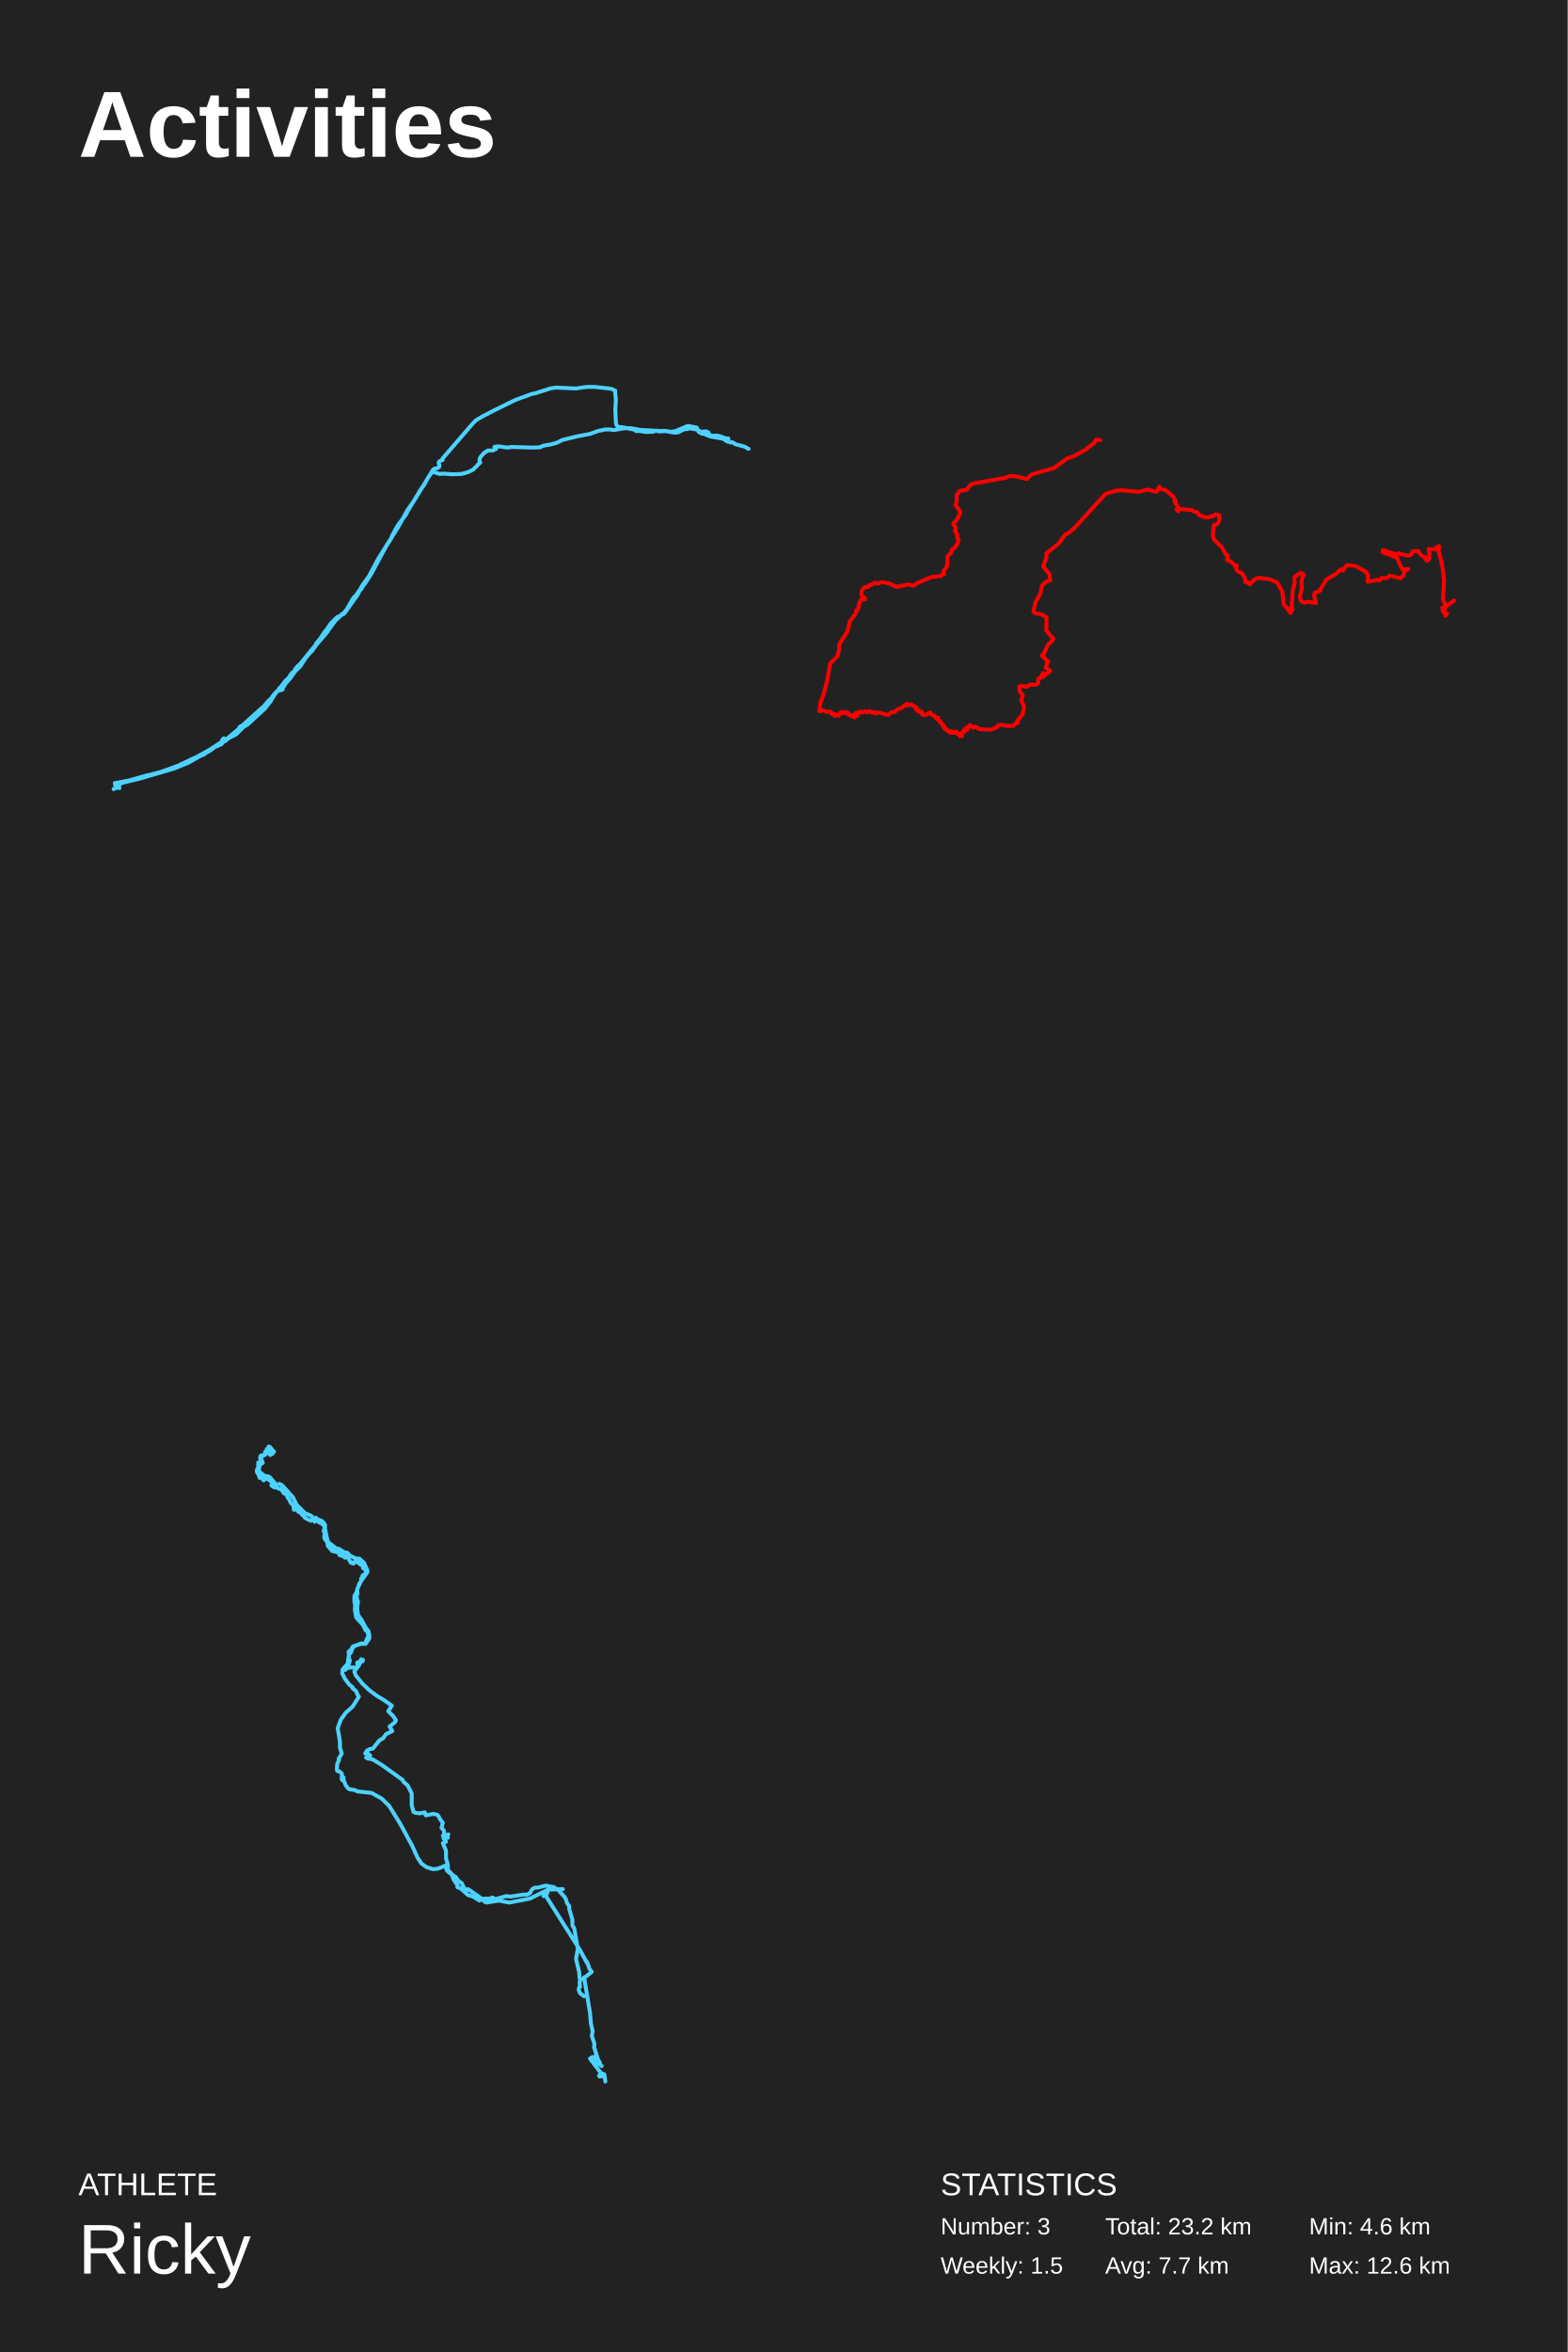
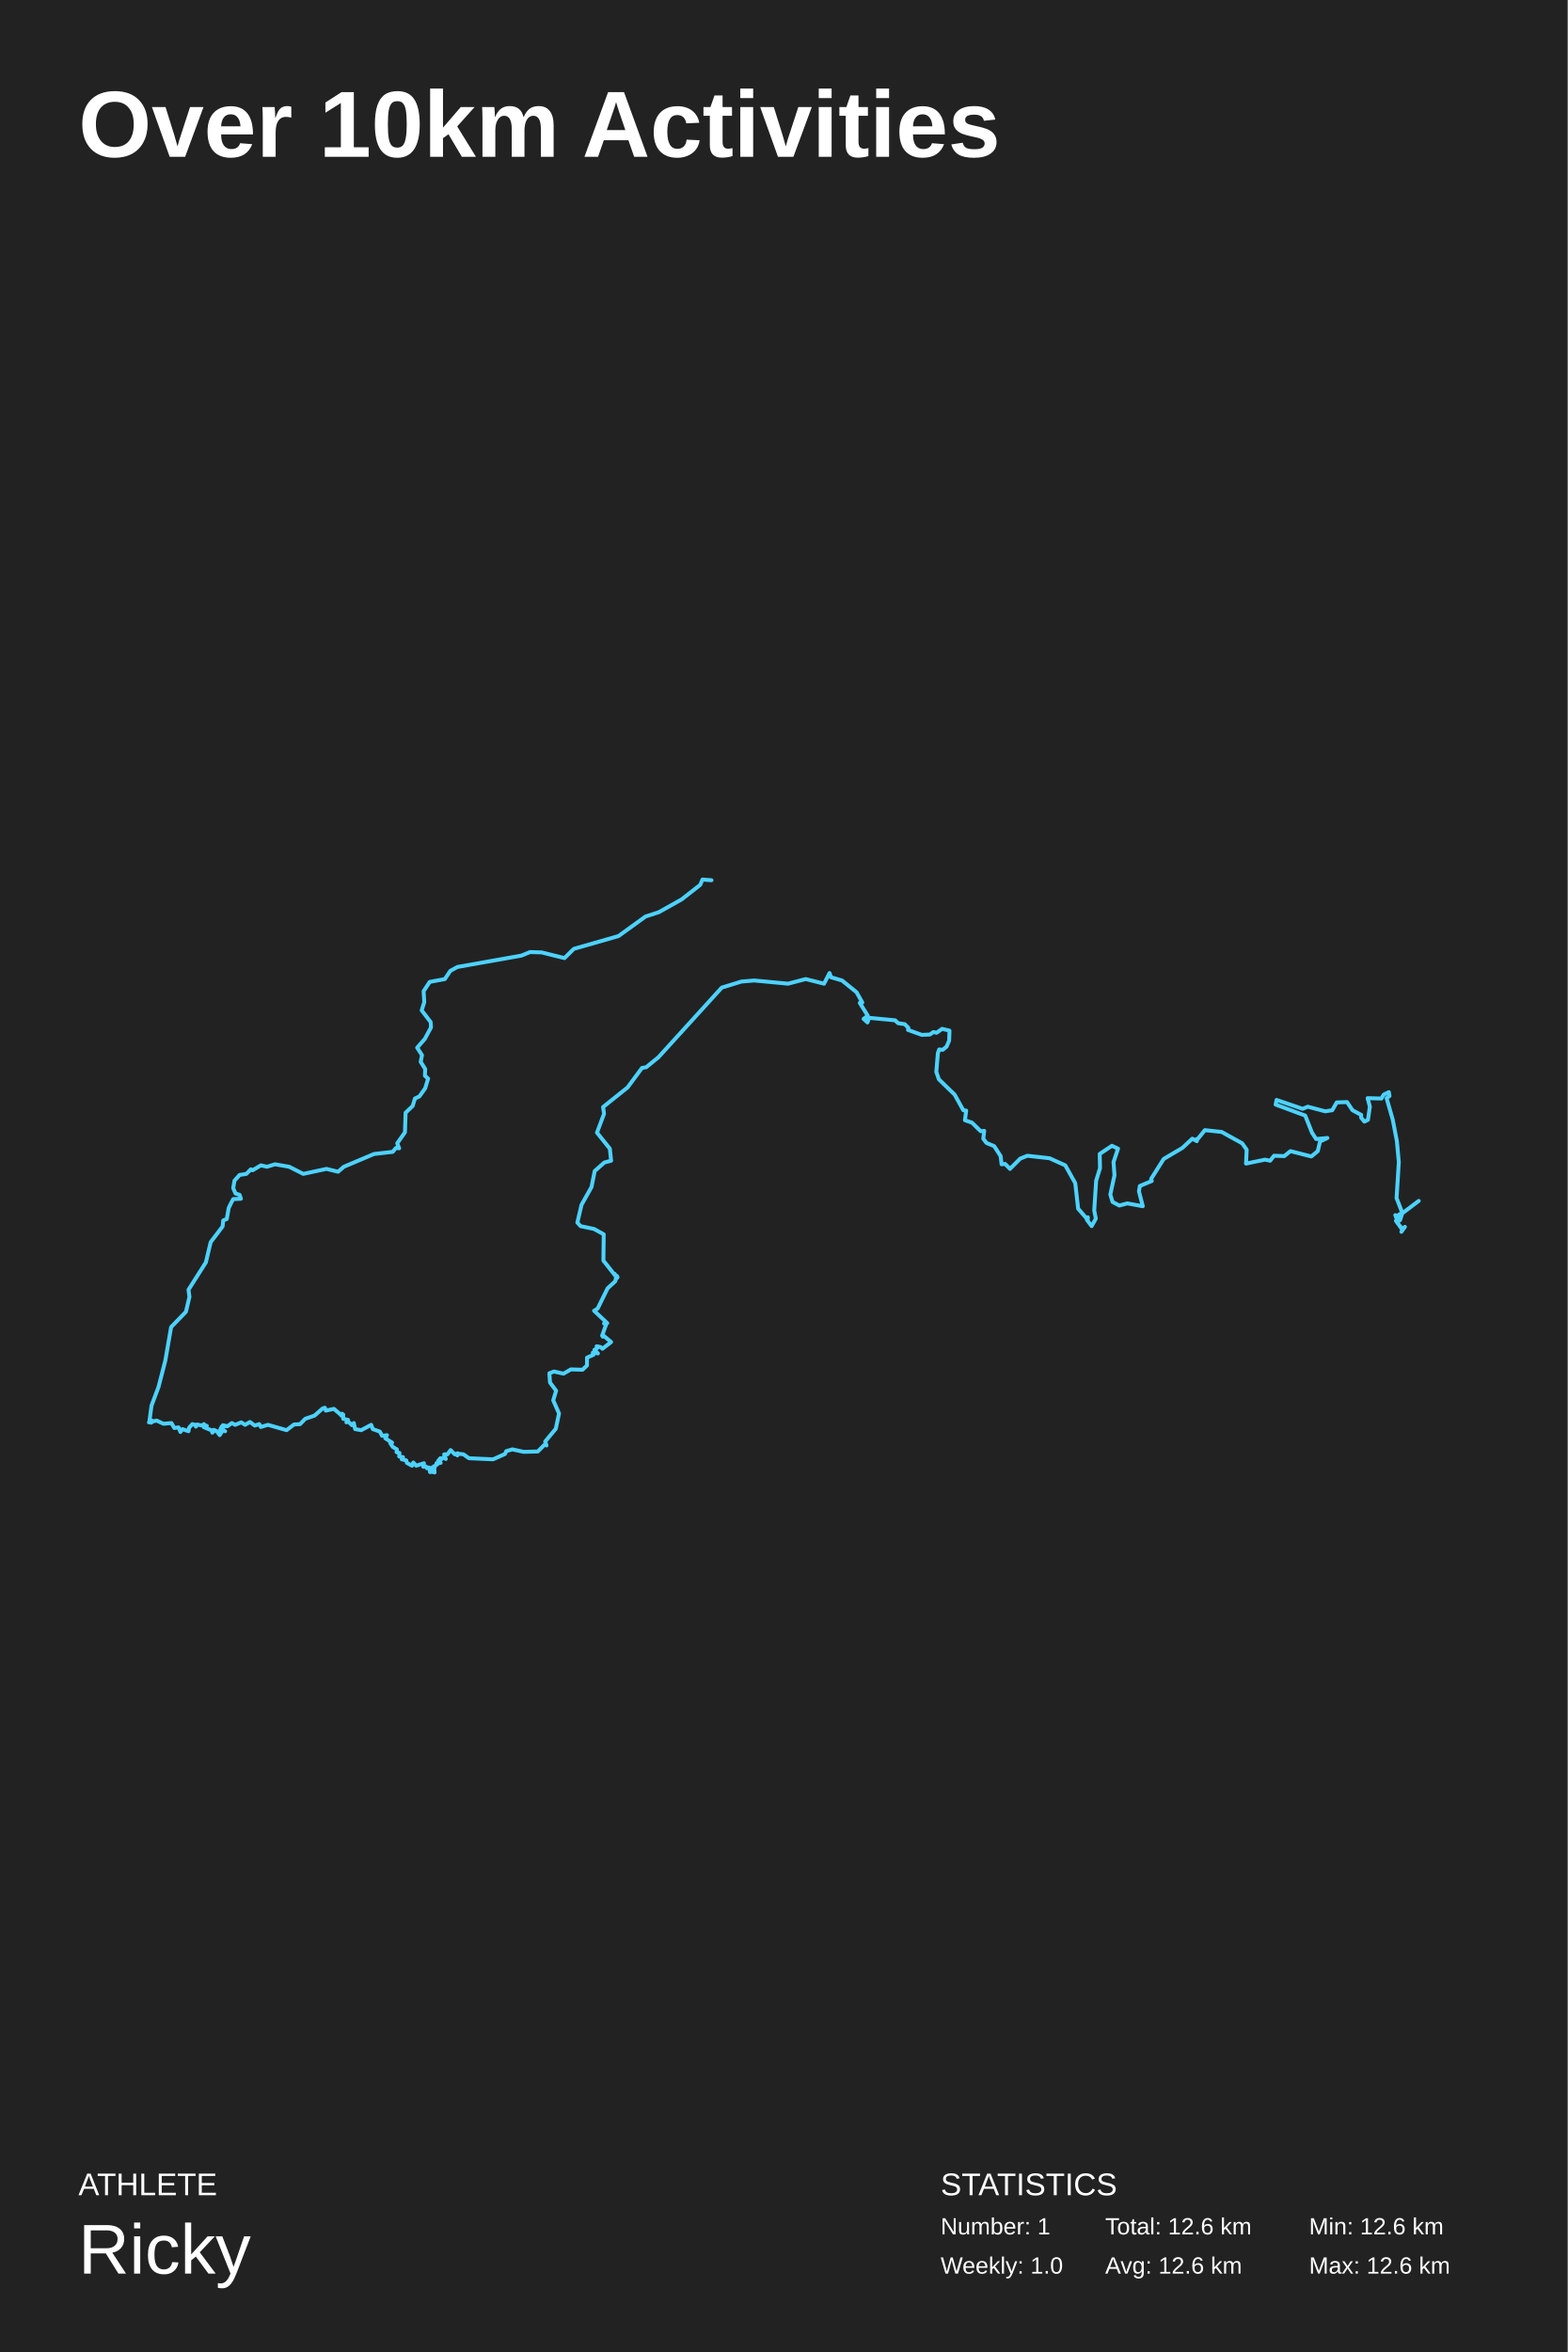
<svg xmlns="http://www.w3.org/2000/svg" baseProfile="full" height="300mm" version="1.1" viewBox="0,0,200,300" width="200mm">
  <defs />
  <rect fill="#222222" height="300" width="200" x="0" y="0" />
-   <text fill="#FFFFFF" style="font-size:12px; font-family:Arial; font-weight:bold;" x="10" y="20">Activities</text>
+   <text fill="#FFFFFF" style="font-size:12px; font-family:Arial; font-weight:bold;" x="10" y="20">Over 10km Activities</text>
  <text fill="#FFFFFF" style="font-size:4px; font-family:Arial" x="10" y="280">ATHLETE</text>
  <text fill="#FFFFFF" style="font-size:9px; font-family:Arial" x="10" y="290">Ricky</text>
  <text fill="#FFFFFF" style="font-size:4px; font-family:Arial" x="120" y="280">STATISTICS</text>
-   <text fill="#FFFFFF" style="font-size:3px; font-family:Arial" x="120" y="285">Number: 3</text>
-   <text fill="#FFFFFF" style="font-size:3px; font-family:Arial" x="120" y="290">Weekly: 1.5</text>
-   <text fill="#FFFFFF" style="font-size:3px; font-family:Arial" x="141" y="285">Total: 23.2 km</text>
-   <text fill="#FFFFFF" style="font-size:3px; font-family:Arial" x="141" y="290">Avg: 7.7 km</text>
-   <text fill="#FFFFFF" style="font-size:3px; font-family:Arial" x="167" y="285">Min: 4.6 km</text>
+   <text fill="#FFFFFF" style="font-size:3px; font-family:Arial" x="120" y="285">Number: 1</text>
+   <text fill="#FFFFFF" style="font-size:3px; font-family:Arial" x="120" y="290">Weekly: 1.0</text>
+   <text fill="#FFFFFF" style="font-size:3px; font-family:Arial" x="141" y="285">Total: 12.6 km</text>
+   <text fill="#FFFFFF" style="font-size:3px; font-family:Arial" x="141" y="290">Avg: 12.6 km</text>
+   <text fill="#FFFFFF" style="font-size:3px; font-family:Arial" x="167" y="285">Min: 12.6 km</text>
  <text fill="#FFFFFF" style="font-size:3px; font-family:Arial" x="167" y="290">Max: 12.6 km</text>
-   <polyline fill="none" points="95.5,57.253 94.986,56.97 93.774,56.645 93.517,56.443 93.334,56.402 93.187,56.443 93.04,56.362 92.783,56.321 92.306,55.997 92.012,55.916 90.617,55.673 89.809,55.349 89.515,55.308 89.111,55.065 89.184,54.984 88.927,54.741 88.817,54.781 88.12,54.66 88.12,54.579 88.01,54.498 87.936,54.619 87.679,54.741 87.312,54.741 86.504,55.146 86.137,55.187 85.77,55.146 85.109,54.984 84.044,55.025 83.677,54.944 83.31,55.065 82.428,55.106 81.657,54.984 81.143,54.984 81.437,54.781 80.482,54.619 79.711,54.619 78.279,54.862 77.912,54.781 77.214,54.781 76.26,54.984 75.268,55.349 73.543,55.673 71.597,56.159 71.45,56.281 71.009,56.483 70.275,56.686 69.32,56.848 68.879,57.051 68.035,57.091 65.244,57.01 64.73,57.091 63.592,56.929 63.078,57.01 63.298,57.253 62.894,57.456 62.233,57.456 61.756,57.78 61.352,58.226 61.205,58.469 61.169,58.833 61.279,58.996 60.948,59.279 60.728,59.563 60.544,59.684 60.398,59.887 59.737,60.211 58.892,60.454 57.717,60.495 56.542,60.414 56.102,60.454 55.33,60.211 55.147,60.211 54.67,60.819 54.045,61.953 53.715,62.359 51.989,65.236 51.842,65.56 50.741,67.018 50.006,68.356 50.006,68.518 49.235,69.733 47.399,73.137 46.628,74.352 46.224,74.879 46.114,75.122 45.894,75.325 45.637,75.852 44.021,78.121 43.838,78.323 43.324,78.566 43.214,78.769 42.846,79.093 41.855,80.43 41.745,80.633 40.386,82.213 39.725,83.145 39.615,83.185 38.917,84.036 38.33,84.968 37.632,85.657 37.008,86.548 36.457,87.156 36.017,87.845 36.053,87.966 35.466,88.129 35.319,88.21 34.842,88.898 34.548,89.425 33.777,90.398 31.574,92.423 31.097,92.707 30.105,93.679 29.15,94.166 28.783,94.49 28.49,94.611 28.233,94.935 27.388,95.3 26.801,95.746 26.286,96.029 25.956,96.272 25.442,96.475 24.047,97.285 22.137,98.055 17.841,99.311 15.822,99.797 15.381,99.919 15.161,100.284 15.161,100.446 15.234,100.527 15.051,100.365 14.83,100.527 14.757,99.96 14.794,100.486 14.5,100.648 14.757,100.486 14.647,99.878 14.977,99.838 16.446,99.554 18.723,98.906 19.163,98.825 20.632,98.42 22.651,97.691 25.148,96.516 26.69,95.665 28.122,94.733 28.563,94.409 28.6,94.287 28.563,94.166 28.343,94.368 28.343,94.53 28.379,94.571 28.6,94.53 30.289,93.112 30.546,92.869 30.583,92.707 30.913,92.545 33.704,90.033 34.291,89.344 34.548,89.141 34.952,88.574 35.576,87.926 35.613,87.804 35.796,87.642 36.457,86.791 36.751,86.548 37.228,85.86 37.596,85.535 37.669,85.333 37.926,85.009 38.293,84.685 40.276,82.253 40.313,82.091 40.827,81.484 41.451,80.552 41.671,80.309 42.222,79.498 43.03,78.688 43.397,78.607 43.617,78.323 43.801,78.242 44.242,77.715 45.086,76.257 45.417,75.933 46.078,74.96 46.188,74.717 47.069,73.501 48.244,71.273 50.851,67.14 51.952,65.114 52.907,63.736 55.257,59.887 55.477,59.765 55.771,59.725 56.028,59.563 56.065,59.36 55.955,59.036 55.991,58.915 56.138,58.793 56.469,58.671 56.469,58.469 56.579,58.347 60.324,54.012 60.728,53.606 61.536,53.12 63.188,52.269 65.758,51.013 67.851,50.243 68.292,50.162 70.201,49.554 70.899,49.433 73.469,49.554 74.828,49.352 75.856,49.352 77.728,49.554 78.132,49.635 78.5,49.838 78.463,49.919 78.573,51.013 78.5,52.229 78.573,53.89 78.646,54.214 78.83,54.457 79.454,54.498 80.776,54.781 84.411,54.984 84.742,54.944 85.292,55.065 85.733,55.065 86.174,54.984 87.716,54.336 87.826,54.336 88.891,54.538 88.891,54.7 89.331,55.065 90.139,55.025 90.396,55.187 90.359,55.349 90.47,55.47 91.057,55.592 91.424,55.551 91.828,55.632 92.599,55.916 92.673,56.038 92.82,56.078 92.893,55.916 92.93,56.038" stroke="#4dd2ff" stroke-linecap="round" stroke-linejoin="round" stroke-width="0.5" />
-   <polyline fill="none" points="140.384,56.138 139.809,56.093 139.666,56.433 138.476,57.362 137.019,58.179 136.178,58.451 134.454,59.698 131.603,60.514 131.008,61.103 129.551,60.74 128.812,60.718 128.258,60.945 124.176,61.67 123.724,61.919 123.375,62.441 122.411,62.622 122.021,63.212 122.062,63.915 121.898,64.436 122.473,65.184 122.493,65.524 122.103,66.25 121.611,66.816 121.919,67.293 121.837,67.723 122.124,68.177 122.103,68.607 122.309,68.789 122.124,69.401 121.755,69.922 121.467,70.058 121.324,70.535 120.872,70.965 120.831,72.212 120.339,72.915 120.462,73.232 120.257,73.21 120.052,73.459 118.862,73.595 116.933,74.411 116.564,74.729 115.825,74.547 114.348,74.865 113.445,74.411 112.543,74.253 112.03,74.411 111.64,74.321 111.106,74.638 111.004,74.57 110.717,74.865 110.286,74.933 109.957,75.295 109.875,75.771 110.019,76.112 110.286,76.202 110.368,76.452 109.875,76.474 109.752,76.701 109.588,77.041 109.465,77.744 109.239,77.834 109.198,78.22 108.439,79.217 108.131,80.51 107.024,82.255 107.085,82.709 106.859,83.661 105.916,84.635 105.546,86.766 105.116,88.444 104.664,89.645 104.541,90.575 104.685,90.598 104.705,90.688 104.582,90.575 104.644,90.734 104.582,90.62 104.5,90.711 104.992,90.598 105.423,90.802 105.936,90.756 106.121,91.074 106.388,91.028 106.511,91.323 106.634,91.142 107.024,91.278 107.065,91.051 107.27,90.824 107.536,90.892 107.495,90.983 107.557,90.847 107.885,90.915 108.008,90.824 108.008,91.028 108.193,90.938 108.008,90.87 108.131,91.074 108.644,91.278 108.542,91.368 108.501,91.21 108.562,91.323 108.644,91.187 108.829,91.278 109.014,91.527 109.178,91.278 109.014,91.255 109.26,91.21 109.362,91.278 109.055,91.164 109.137,90.983 109.383,90.96 109.219,90.892 109.506,90.96 109.793,90.756 109.998,90.87 110.388,90.711 110.634,90.87 110.942,90.688 111.25,90.915 111.537,90.824 111.64,91.006 112.091,90.87 113.281,91.21 113.753,90.847 114.143,90.824 114.471,90.484 115.066,90.28 115.579,89.827 115.723,89.781 115.784,89.963 116.297,89.849 116.748,90.235 116.831,90.167 116.707,90.167 116.79,90.28 116.831,90.167 116.872,90.212 116.769,90.28 116.892,90.212 116.892,90.484 117.2,90.552 117.097,90.711 117.179,90.62 117.446,90.892 117.569,90.756 117.651,91.142 118.041,91.21 118.677,90.87 118.78,91.142 119.231,91.3 119.375,91.572 119.682,91.527 119.58,91.731 120.011,92.003 119.888,92.026 120.052,92.275 120.318,92.434 120.298,92.615 120.483,92.66 120.462,92.887 120.708,92.932 120.626,93.069 120.913,93.137 120.954,93.295 121.283,93.477 121.365,93.273 121.549,93.477 122.042,93.318 122.001,93.545 122.165,93.522 122.247,93.59 122.226,93.635 122.37,93.59 122.432,93.885 122.596,93.862 122.432,93.771 122.657,93.703 122.493,93.771 122.678,93.771 122.637,93.885 122.493,93.771 122.719,93.907 122.698,93.635 122.534,93.658 122.719,93.635 122.596,93.567 122.739,93.545 122.678,93.522 122.903,93.386 122.842,93.318 123.109,93.295 122.945,93.182 123.088,93 123.047,93.159 123.273,92.955 123.437,93.046 123.334,92.751 123.54,92.751 123.745,92.479 124.011,92.751 124.196,92.683 124.176,92.819 124.176,92.706 124.565,92.751 124.914,93 126.453,93.069 127.212,92.728 127.294,92.547 127.684,92.434 128.402,92.592 129.305,92.57 129.756,92.116 129.859,92.184 129.777,91.935 130.454,91.119 130.659,90.144 130.29,89.305 130.474,88.693 130.084,88.172 130.043,87.583 130.331,87.469 130.946,87.605 131.418,87.333 132.157,87.356 132.444,87.084 132.444,86.585 132.854,86.404 132.813,86.268 133.141,86.313 132.916,86.086 133.1,85.973 133.059,85.86 133.305,85.905 133.429,86.018 133.983,85.588 133.47,85.157 133.449,85.248 133.408,85.18 133.654,84.499 133.531,84.409 133.736,84.386 132.895,83.593 133.121,83.457 133.757,82.164 134.249,81.711 134.311,81.394 134.311,81.552 134.393,81.462 134.352,81.371 134.352,81.484 134.208,81.235 134.331,81.462 133.49,80.396 133.511,78.719 132.895,78.379 132.033,78.197 131.828,77.97 132.095,76.837 132.731,75.703 132.936,74.683 133.552,74.139 133.983,74.026 133.9,73.255 133.08,72.235 133.531,71.033 133.47,70.603 135.029,69.356 135.952,68.109 136.219,68.063 136.998,67.429 141.04,62.985 142.292,62.6 143.112,62.532 145.267,62.736 146.395,62.441 147.565,62.736 147.913,62.055 148.016,62.328 148.714,62.532 149.637,63.28 150.006,63.937 149.842,63.96 150.355,64.776 150.088,64.98 150.334,65.207 150.437,64.912 152.099,65.071 152.283,65.252 152.714,65.32 152.94,65.547 152.919,65.683 153.802,66 154.315,65.978 154.54,65.819 154.745,65.864 155.094,65.615 155.566,65.728 155.546,66.363 155.381,66.748 155.135,66.952 154.91,66.93 154.828,67.157 154.725,68.358 154.889,68.834 155.894,69.809 156.448,70.807 156.633,70.829 156.551,71.441 157.002,71.6 157.556,72.144 157.782,72.121 157.72,72.62 157.926,72.892 158.418,73.096 158.828,73.731 158.89,74.253 159.116,74.23 159.423,74.547 160.08,73.89 160.531,73.708 161.947,73.867 162.952,74.321 163.588,75.454 163.773,77.086 164.388,77.789 164.388,77.63 164.327,77.789 164.634,78.197 164.901,77.721 164.799,77.2 164.922,75.295 165.168,74.502 165.147,73.595 165.927,73.074 166.317,73.255 166.03,74.116 166.091,74.955 165.824,76.18 165.968,76.656 166.399,76.882 166.912,76.746 167.897,76.928 167.65,75.975 167.712,75.635 168.471,75.318 168.43,75.182 169.23,73.912 170.42,73.21 171.056,72.62 171.343,72.779 171.323,72.643 171.364,72.688 171.856,72.076 172.923,72.189 174.236,72.915 174.524,73.323 174.483,74.207 175.693,73.958 176.021,74.026 176.267,73.708 176.924,73.731 177.314,73.414 178.647,73.754 179.058,73.414 179.201,72.802 179.673,72.575 178.955,72.643 178.688,72.235 178.258,71.147 176.37,70.444 176.432,70.149 178.093,70.716 178.422,70.58 179.53,70.875 179.981,70.807 180.268,70.308 180.925,70.285 181.274,70.807 181.828,71.101 181.828,71.283 182.033,71.532 182.258,71.419 182.381,70.58 182.238,70.036 183.12,70.058 183.264,69.809 183.592,69.65 183.633,69.9 183.448,70.036 183.838,71.396 184.105,72.779 184.228,74.116 184.084,76.406 184.454,77.358 184.31,77.812 184.105,77.948 184.454,78.379 184.618,78.243 184.392,78.56 184.454,78.424 184.043,77.857 184.29,77.721 184.351,77.472 184.146,77.54 184.29,77.426 184.31,77.766 184.146,77.857 184.002,77.494 184.207,77.608 184.146,77.789 184.29,77.766 184.331,77.472 185.5,76.588" stroke="#ff0000" stroke-linecap="round" stroke-linejoin="round" stroke-width="0.5" />
-   <polyline fill="none" points="74.52,254.628 74.001,254.247 73.829,253.802 73.886,253.484 74.001,253.42 73.944,252.848 74.059,252.403 73.944,252.34 73.886,251.513 73.483,249.86 73.713,248.589 73.253,245.918 73.022,245.6 73.022,244.838 72.619,243.502 72.619,243.121 72.332,242.739 72.216,242.294 72.044,241.977 71.237,241.086 70.662,240.705 69.625,240.514 68.589,240.769 68.243,240.769 67.898,240.959 67.61,241.468 67.264,241.659 66.746,241.659 65.134,241.913 64.558,241.849 63.234,242.231 62.831,242.104 62.888,242.104 62.773,242.04 62.888,242.04 62.428,242.167 61.852,242.167 61.794,242.231 61.449,242.167 61.161,242.422 60.355,241.913 59.722,241.722 58.8,240.896 58.34,240.705 58.397,240.514 57.879,239.751 57.649,239.116 57.015,238.607 56.9,238.225 56.958,237.908 55.864,238.353 55.23,238.416 54.424,238.162 53.791,237.717 53.273,236.954 52.582,235.428 51.027,232.567 49.645,230.342 48.666,229.388 47.399,228.689 45.615,228.498 45.211,228.307 44.636,228.244 44.405,228.116 44.117,227.735 43.887,227.163 43.599,226.972 43.599,226.591 43.657,226.781 43.714,226.654 43.83,226.718 43.83,226.972 43.714,227.099 43.657,226.972 43.772,226.718 43.714,226.908 43.83,226.781 43.599,226.908 43.657,227.036 43.772,226.972 43.657,226.781 43.599,226.209 43.311,225.955 43.023,225.891 42.966,225.637 43.023,225.001 43.254,224.492 43.196,224.365 43.599,223.666 43.369,222.903 43.369,222.14 43.081,220.423 43.484,219.342 44.117,218.452 44.981,217.689 45.787,216.418 45.615,216.163 45.442,215.718 44.981,215.337 44.981,215.21 44.578,214.892 44.002,214.129 43.657,213.43 43.714,212.921 44.348,212.222 44.52,211.013 44.463,210.696 44.751,210.441 45.039,209.996 45.787,209.742 46.075,209.615 46.536,209.678 46.996,208.661 46.881,208.089 46.651,207.962 46.305,207.262 45.442,206.309 45.269,205.291 45.327,204.528 45.269,204.401 45.384,204.338 45.269,204.401 45.384,204.465 45.269,204.592 45.384,204.655 45.211,204.338 45.211,203.702 45.384,203.511 45.211,203.575 45.557,202.939 45.557,202.748 46.19,201.349 46.075,201.413 46.075,201.349 46.19,201.222 46.248,200.968 46.709,200.65 46.651,200.205 46.305,200.014 46.363,199.823 45.672,199.315 45.499,199.06 45.442,199.06 45.442,199.251 45.096,199.251 45.096,199.442 44.751,199.315 44.29,198.488 44.348,198.615 44.06,198.552 44.002,198.679 43.542,198.297 43.542,198.424 43.311,198.361 43.139,197.789 42.966,197.979 42.793,197.534 43.023,197.916 42.678,197.916 42.275,197.598 42.39,197.852 41.814,197.153 41.757,196.708 41.411,196.263 41.354,195.945 41.469,195.563 41.296,195.309 41.411,194.8 41.354,194.61 41.411,194.419 41.123,194.419 41.238,194.482 41.066,194.292 40.778,194.228 40.547,194.037 40.317,193.592 40.144,193.783 40.144,194.101 39.972,193.847 39.626,193.974 38.878,193.592 38.763,193.338 38.59,193.274 38.475,193.02 38.532,192.956 38.302,192.893 38.359,193.02 38.244,192.766 38.072,192.829 37.784,192.448 37.496,192.575 37.496,192.384 37.611,192.511 37.553,192.384 37.438,192.257 37.668,192.193 37.208,191.812 36.978,191.494 36.92,191.24 36.747,191.113 36.632,190.795 36.517,190.667 36.574,190.54 36.229,190.477 35.826,189.905 35.596,189.905 35.135,189.65 35.193,189.714 34.962,189.714 34.617,189.459 34.732,189.205 34.732,189.014 34.444,188.887 34.444,188.824 34.444,188.887 34.271,188.696 33.811,188.569 33.638,188.824 33.235,188.379 33.12,188.506 33.062,188.251 32.774,187.743 32.774,187.488 32.947,187.17 32.947,186.535 33.35,186.471 33.177,185.899 33.292,185.644 33.811,185.581 33.811,185.454 34.041,185.199 34.386,185.199 34.271,184.881 34.386,184.691 34.674,184.818 34.271,184.818 34.79,185.136 34.674,185.199 34.444,185.136 34.386,184.818 34.847,185.072 34.79,185.199 34.674,185.136 34.905,185.263 34.962,185.136 34.617,185.327 34.732,185.454 34.444,185.581 34.444,185.327 34.156,185.199 34.271,185.39 34.214,185.327 34.386,185.199 34.329,185.263 34.386,185.454 34.444,185.263 34.502,185.39 34.386,185.39 34.502,185.581 34.444,185.517 34.559,185.517 34.559,185.327 34.732,185.199 34.559,185.199 34.559,185.263 34.732,185.072 34.559,184.818 34.329,184.818 34.559,184.881 34.271,184.818 34.847,185.072 34.444,184.881 34.271,184.5 34.386,184.818 34.329,184.754 34.386,184.945 34.559,184.881 34.617,185.009 34.559,185.136 34.386,185.009 34.444,184.627 34.271,184.627 34.386,184.691 34.329,184.627 34.271,184.754 34.444,184.564 34.502,184.627 34.386,184.564 34.271,184.881 34.099,184.818 34.099,185.327 34.214,185.327 34.041,184.818 34.099,185.327 34.099,185.136 34.214,185.199 33.868,185.263 34.214,185.199 34.041,185.327 33.983,185.263 33.983,185.327 34.214,185.263 33.868,185.327 33.811,185.199 33.926,185.136 34.041,185.199 34.099,185.072 34.041,185.199 34.099,185.136 33.868,185.136 33.926,185.327 33.868,185.199 33.753,185.517 33.465,185.772 33.235,185.835 33.523,186.598 33.177,186.789 33.12,186.98 33.005,187.552 33.12,187.743 33.753,188.251 34.214,188.315 34.444,188.442 35.25,189.396 35.653,189.269 35.999,189.459 37.381,190.985 37.841,191.939 38.935,193.02 39.569,193.274 40.087,193.656 40.375,193.719 41.123,194.037 41.469,194.482 41.469,194.991 41.757,196.39 41.872,196.708 43.023,197.598 43.196,197.534 44.002,198.043 44.29,198.043 44.636,198.424 45.442,198.806 45.845,198.806 46.421,199.315 46.881,200.332 46.881,200.523 45.845,201.985 45.557,202.812 45.615,203.257 45.499,203.511 45.557,204.083 45.672,204.274 45.557,205.1 45.672,205.991 46.133,206.626 46.709,207.707 46.996,208.025 47.112,208.534 47.112,208.979 46.651,209.678 46.018,209.678 45.269,209.933 44.981,210.187 44.751,210.823 44.578,210.886 44.463,211.395 44.636,211.776 44.52,212.222 44.002,212.73 43.887,212.984 44.06,212.984 44.348,212.667 44.405,212.73 44.808,212.667 45.442,212.73 46.075,211.649 46.018,211.84 46.305,211.713 46.248,211.904 46.075,211.904 46.018,212.031 45.902,211.904 45.73,212.158 45.615,212.031 45.787,212.158 45.557,212.158 45.73,212.094 45.672,212.158 45.73,212.094 45.787,212.222 45.845,211.967 45.845,212.349 45.211,213.175 45.384,213.684 46.19,214.701 47.112,215.591 48.148,216.354 49.012,216.863 49.991,217.562 49.53,218.262 50.163,218.897 50.509,219.406 50.394,219.66 49.703,220.233 49.991,220.678 50.048,220.805 49.242,221.186 48.897,221.695 48.378,222.013 47.572,223.03 47.169,223.094 46.824,223.284 46.593,223.666 46.939,223.666 47.227,223.92 47.054,224.175 46.709,224.175 46.881,224.302 47.342,224.365 47.572,224.429 48.724,225.128 51.372,227.036 51.488,227.29 52.006,227.735 52.524,228.752 52.524,230.278 52.754,231.105 52.985,231.232 53.561,231.295 54.194,231.168 54.309,231.55 55.288,231.359 55.806,231.486 55.921,231.613 56.152,232.058 56.497,232.503 56.324,233.139 56.612,233.457 56.67,233.711 56.612,234.029 56.785,234.347 57.073,234.22 57.073,234.029 57.188,233.966 57.13,234.029 57.073,234.347 56.785,234.347 56.785,234.156 56.843,234.284 56.785,234.284 56.9,234.284 56.727,234.347 56.9,234.284 56.727,234.22 56.67,234.347 56.785,234.474 57.073,234.284 57.13,234.029 57.13,234.411 56.67,234.411 56.612,234.284 56.727,234.411 56.67,234.22 56.785,234.284 56.785,234.156 56.67,234.22 56.785,234.284 56.727,234.156 56.612,234.284 56.67,234.22 56.497,234.156 56.727,234.284 56.555,234.284 56.612,234.538 56.9,234.919 56.497,235.11 56.9,236.064 56.9,237.017 57.13,237.844 57.13,238.48 57.764,239.179 58.167,239.433 58.455,239.878 58.915,240.196 59.146,240.705 59.376,240.959 59.376,241.15 59.203,241.086 59.261,241.214 59.434,241.214 59.722,240.959 61.449,242.167 61.794,242.549 62.025,242.676 63.637,242.422 64.961,242.676 67.61,242.167 70.316,240.832 71.007,240.959 71.813,240.959 69.913,241.023 69.798,241.531 69.337,241.849 69.453,241.531 73.944,248.652 75.095,250.75 74.635,249.924 74.923,250.305 75.21,251.132 75.498,251.513 74.462,252.34 74.52,252.594 74.52,252.213 75.268,256.726 75.383,258.062 75.614,259.142 75.498,259.651 75.844,260.732 75.786,261.113 76.362,262.893 76.477,262.957 76.592,263.402 76.765,263.529 75.959,262.893 75.901,263.021 76.017,262.194 75.786,262.448 75.556,262.385 75.268,262.575 77.053,264.928 76.88,264.801 76.477,264.864 76.42,264.737 76.708,264.546 76.88,264.483 77.111,264.61 77.226,265.5" stroke="#4dd2ff" stroke-linecap="round" stroke-linejoin="round" stroke-width="0.5" />
+   <polyline fill="none" points="90.767,112.276 89.619,112.185 89.331,112.866 86.951,114.725 84.038,116.357 82.356,116.901 78.909,119.395 73.205,121.028 72.015,122.206 69.102,121.481 67.625,121.436 66.517,121.889 58.351,123.34 57.448,123.839 56.751,124.882 54.822,125.244 54.043,126.423 54.125,127.829 53.796,128.872 54.945,130.368 54.986,131.048 54.207,132.499 53.222,133.633 53.837,134.585 53.673,135.447 54.248,136.353 54.207,137.215 54.617,137.578 54.248,138.802 53.509,139.845 52.935,140.117 52.647,141.069 51.745,141.931 51.663,144.424 50.678,145.83 50.924,146.465 50.514,146.419 50.103,146.918 47.723,147.19 43.866,148.822 43.128,149.457 41.65,149.094 38.696,149.729 36.891,148.822 35.085,148.505 34.059,148.822 33.28,148.641 32.213,149.276 32.008,149.14 31.433,149.729 30.571,149.865 29.915,150.591 29.751,151.543 30.038,152.223 30.571,152.404 30.736,152.903 29.751,152.948 29.505,153.402 29.176,154.082 28.93,155.488 28.479,155.669 28.397,156.44 26.878,158.435 26.263,161.019 24.047,164.51 24.17,165.417 23.719,167.321 21.831,169.271 21.093,173.533 20.231,176.888 19.328,179.291 19.082,181.15 19.369,181.195 19.41,181.376 19.164,181.15 19.287,181.467 19.164,181.24 19.0,181.422 19.985,181.195 20.847,181.603 21.872,181.512 22.242,182.147 22.775,182.057 23.021,182.646 23.267,182.283 24.047,182.555 24.129,182.102 24.54,181.649 25.073,181.785 24.991,181.966 25.114,181.694 25.771,181.83 26.017,181.649 26.017,182.057 26.386,181.875 26.017,181.739 26.263,182.147 27.289,182.555 27.084,182.737 27.002,182.419 27.125,182.646 27.289,182.374 27.658,182.555 28.027,183.054 28.356,182.555 28.027,182.51 28.52,182.419 28.725,182.555 28.109,182.329 28.274,181.966 28.766,181.921 28.438,181.785 29.012,181.921 29.587,181.512 29.997,181.739 30.777,181.422 31.269,181.739 31.884,181.376 32.5,181.83 33.074,181.649 33.28,182.011 34.182,181.739 36.562,182.419 37.506,181.694 38.286,181.649 38.942,180.968 40.132,180.56 41.158,179.654 41.445,179.563 41.568,179.926 42.594,179.699 43.497,180.47 43.661,180.334 43.415,180.334 43.579,180.56 43.661,180.334 43.743,180.424 43.538,180.56 43.784,180.424 43.784,180.968 44.4,181.104 44.195,181.422 44.359,181.24 44.892,181.785 45.138,181.512 45.302,182.283 46.082,182.419 47.354,181.739 47.559,182.283 48.462,182.601 48.749,183.145 49.365,183.054 49.16,183.462 50.021,184.006 49.775,184.051 50.103,184.55 50.637,184.868 50.596,185.23 50.965,185.321 50.924,185.774 51.416,185.865 51.252,186.137 51.827,186.273 51.909,186.59 52.565,186.953 52.729,186.545 53.099,186.953 54.084,186.636 54.002,187.089 54.33,187.044 54.494,187.18 54.453,187.27 54.74,187.18 54.863,187.769 55.191,187.724 54.863,187.542 55.315,187.406 54.986,187.542 55.356,187.542 55.274,187.769 54.986,187.542 55.438,187.815 55.397,187.27 55.068,187.316 55.438,187.27 55.191,187.134 55.479,187.089 55.356,187.044 55.807,186.772 55.684,186.636 56.217,186.59 55.889,186.364 56.176,186.001 56.094,186.318 56.546,185.91 56.874,186.092 56.669,185.502 57.079,185.502 57.489,184.958 58.023,185.502 58.392,185.366 58.351,185.638 58.351,185.412 59.131,185.502 59.828,186.001 62.906,186.137 64.424,185.457 64.588,185.094 65.368,184.868 66.804,185.185 68.609,185.14 69.512,184.233 69.717,184.369 69.553,183.87 70.907,182.238 71.318,180.288 70.579,178.611 70.948,177.387 70.169,176.344 70.087,175.165 70.661,174.938 71.892,175.21 72.836,174.666 74.313,174.712 74.888,174.168 74.888,173.17 75.708,172.807 75.626,172.535 76.283,172.626 75.831,172.173 76.201,171.946 76.119,171.719 76.611,171.81 76.857,172.037 77.965,171.175 76.939,170.314 76.898,170.495 76.816,170.359 77.309,168.999 77.062,168.818 77.473,168.772 75.79,167.185 76.242,166.913 77.514,164.329 78.498,163.422 78.622,162.787 78.622,163.105 78.786,162.923 78.704,162.742 78.704,162.969 78.416,162.47 78.663,162.923 76.98,160.792 77.021,157.437 75.79,156.757 74.067,156.394 73.657,155.941 74.19,153.674 75.462,151.407 75.872,149.367 77.103,148.278 77.965,148.052 77.801,146.51 76.16,144.47 77.062,142.067 76.939,141.205 80.058,138.711 81.904,136.217 82.438,136.127 83.997,134.857 92.081,125.97 94.584,125.199 96.225,125.063 100.533,125.471 102.79,124.882 105.129,125.471 105.827,124.111 106.032,124.655 107.427,125.063 109.274,126.559 110.012,127.874 109.684,127.92 110.71,129.552 110.176,129.96 110.669,130.414 110.874,129.824 114.198,130.142 114.567,130.504 115.429,130.64 115.88,131.094 115.839,131.366 117.603,132.001 118.629,131.955 119.081,131.638 119.491,131.729 120.188,131.23 121.132,131.456 121.091,132.726 120.763,133.497 120.271,133.905 119.819,133.86 119.655,134.313 119.45,136.716 119.778,137.668 121.789,139.618 122.897,141.613 123.266,141.658 123.102,142.883 124.005,143.2 125.112,144.288 125.564,144.243 125.441,145.24 125.851,145.785 126.836,146.193 127.657,147.462 127.78,148.505 128.231,148.46 128.847,149.094 130.16,147.78 131.062,147.417 133.894,147.734 135.904,148.641 137.176,150.908 137.546,154.173 138.777,155.578 138.777,155.261 138.653,155.578 139.269,156.394 139.802,155.442 139.597,154.399 139.843,150.591 140.336,149.004 140.295,147.19 141.854,146.147 142.634,146.51 142.059,148.233 142.182,149.911 141.649,152.359 141.936,153.311 142.798,153.765 143.824,153.493 145.793,153.855 145.301,151.951 145.424,151.271 146.942,150.636 146.86,150.364 148.46,147.825 150.84,146.419 152.112,145.24 152.687,145.558 152.646,145.286 152.728,145.376 153.713,144.152 155.847,144.379 158.473,145.83 159.047,146.646 158.965,148.414 161.386,147.916 162.043,148.052 162.535,147.417 163.848,147.462 164.628,146.827 167.295,147.508 168.116,146.827 168.403,145.603 169.347,145.15 167.91,145.286 167.377,144.47 166.515,142.293 162.74,140.888 162.863,140.298 166.187,141.432 166.843,141.16 169.059,141.749 169.962,141.613 170.536,140.616 171.85,140.57 172.547,141.613 173.655,142.203 173.655,142.565 174.065,143.064 174.517,142.837 174.763,141.16 174.476,140.071 176.24,140.117 176.527,139.618 177.184,139.301 177.266,139.799 176.897,140.071 177.676,142.792 178.21,145.558 178.456,148.233 178.169,152.812 178.907,154.717 178.62,155.624 178.21,155.896 178.907,156.757 179.236,156.485 178.784,157.12 178.907,156.848 178.087,155.714 178.579,155.442 178.702,154.943 178.292,155.079 178.579,154.853 178.62,155.533 178.292,155.714 178.005,154.989 178.415,155.216 178.292,155.578 178.579,155.533 178.661,154.943 181.0,153.175" stroke="#4DD2FF" stroke-linecap="round" stroke-linejoin="round" stroke-width="0.5" />
</svg>
